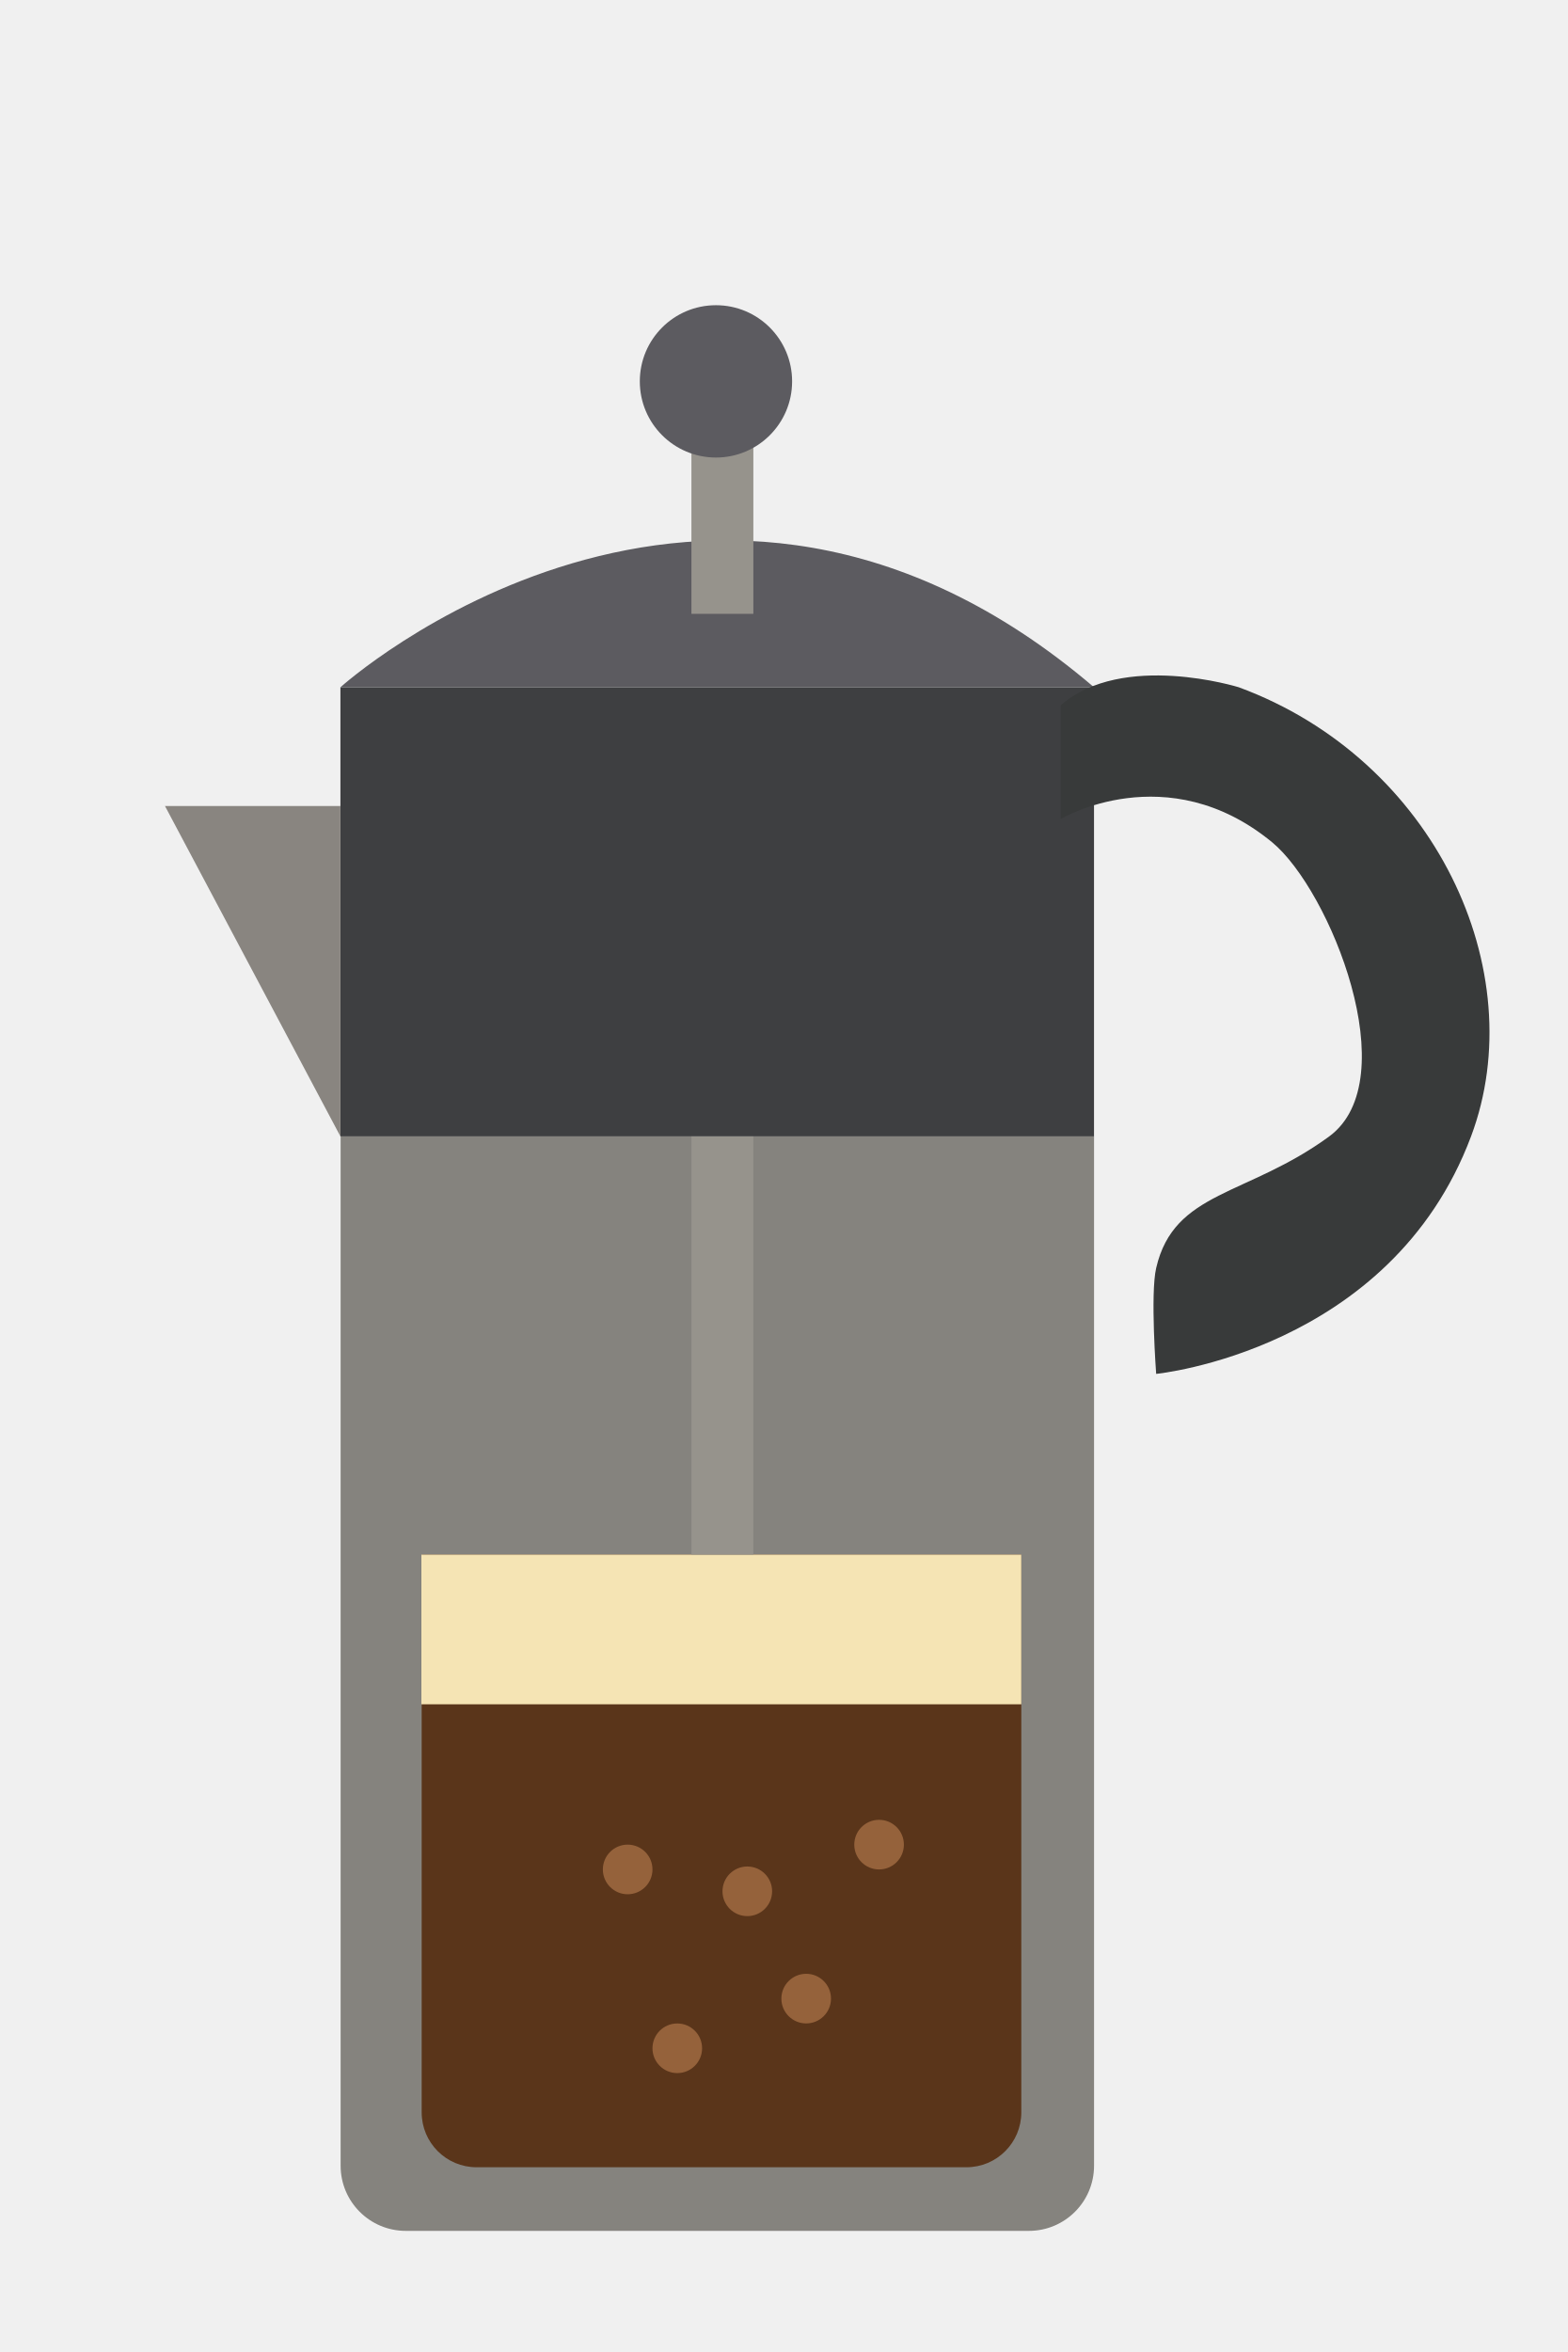
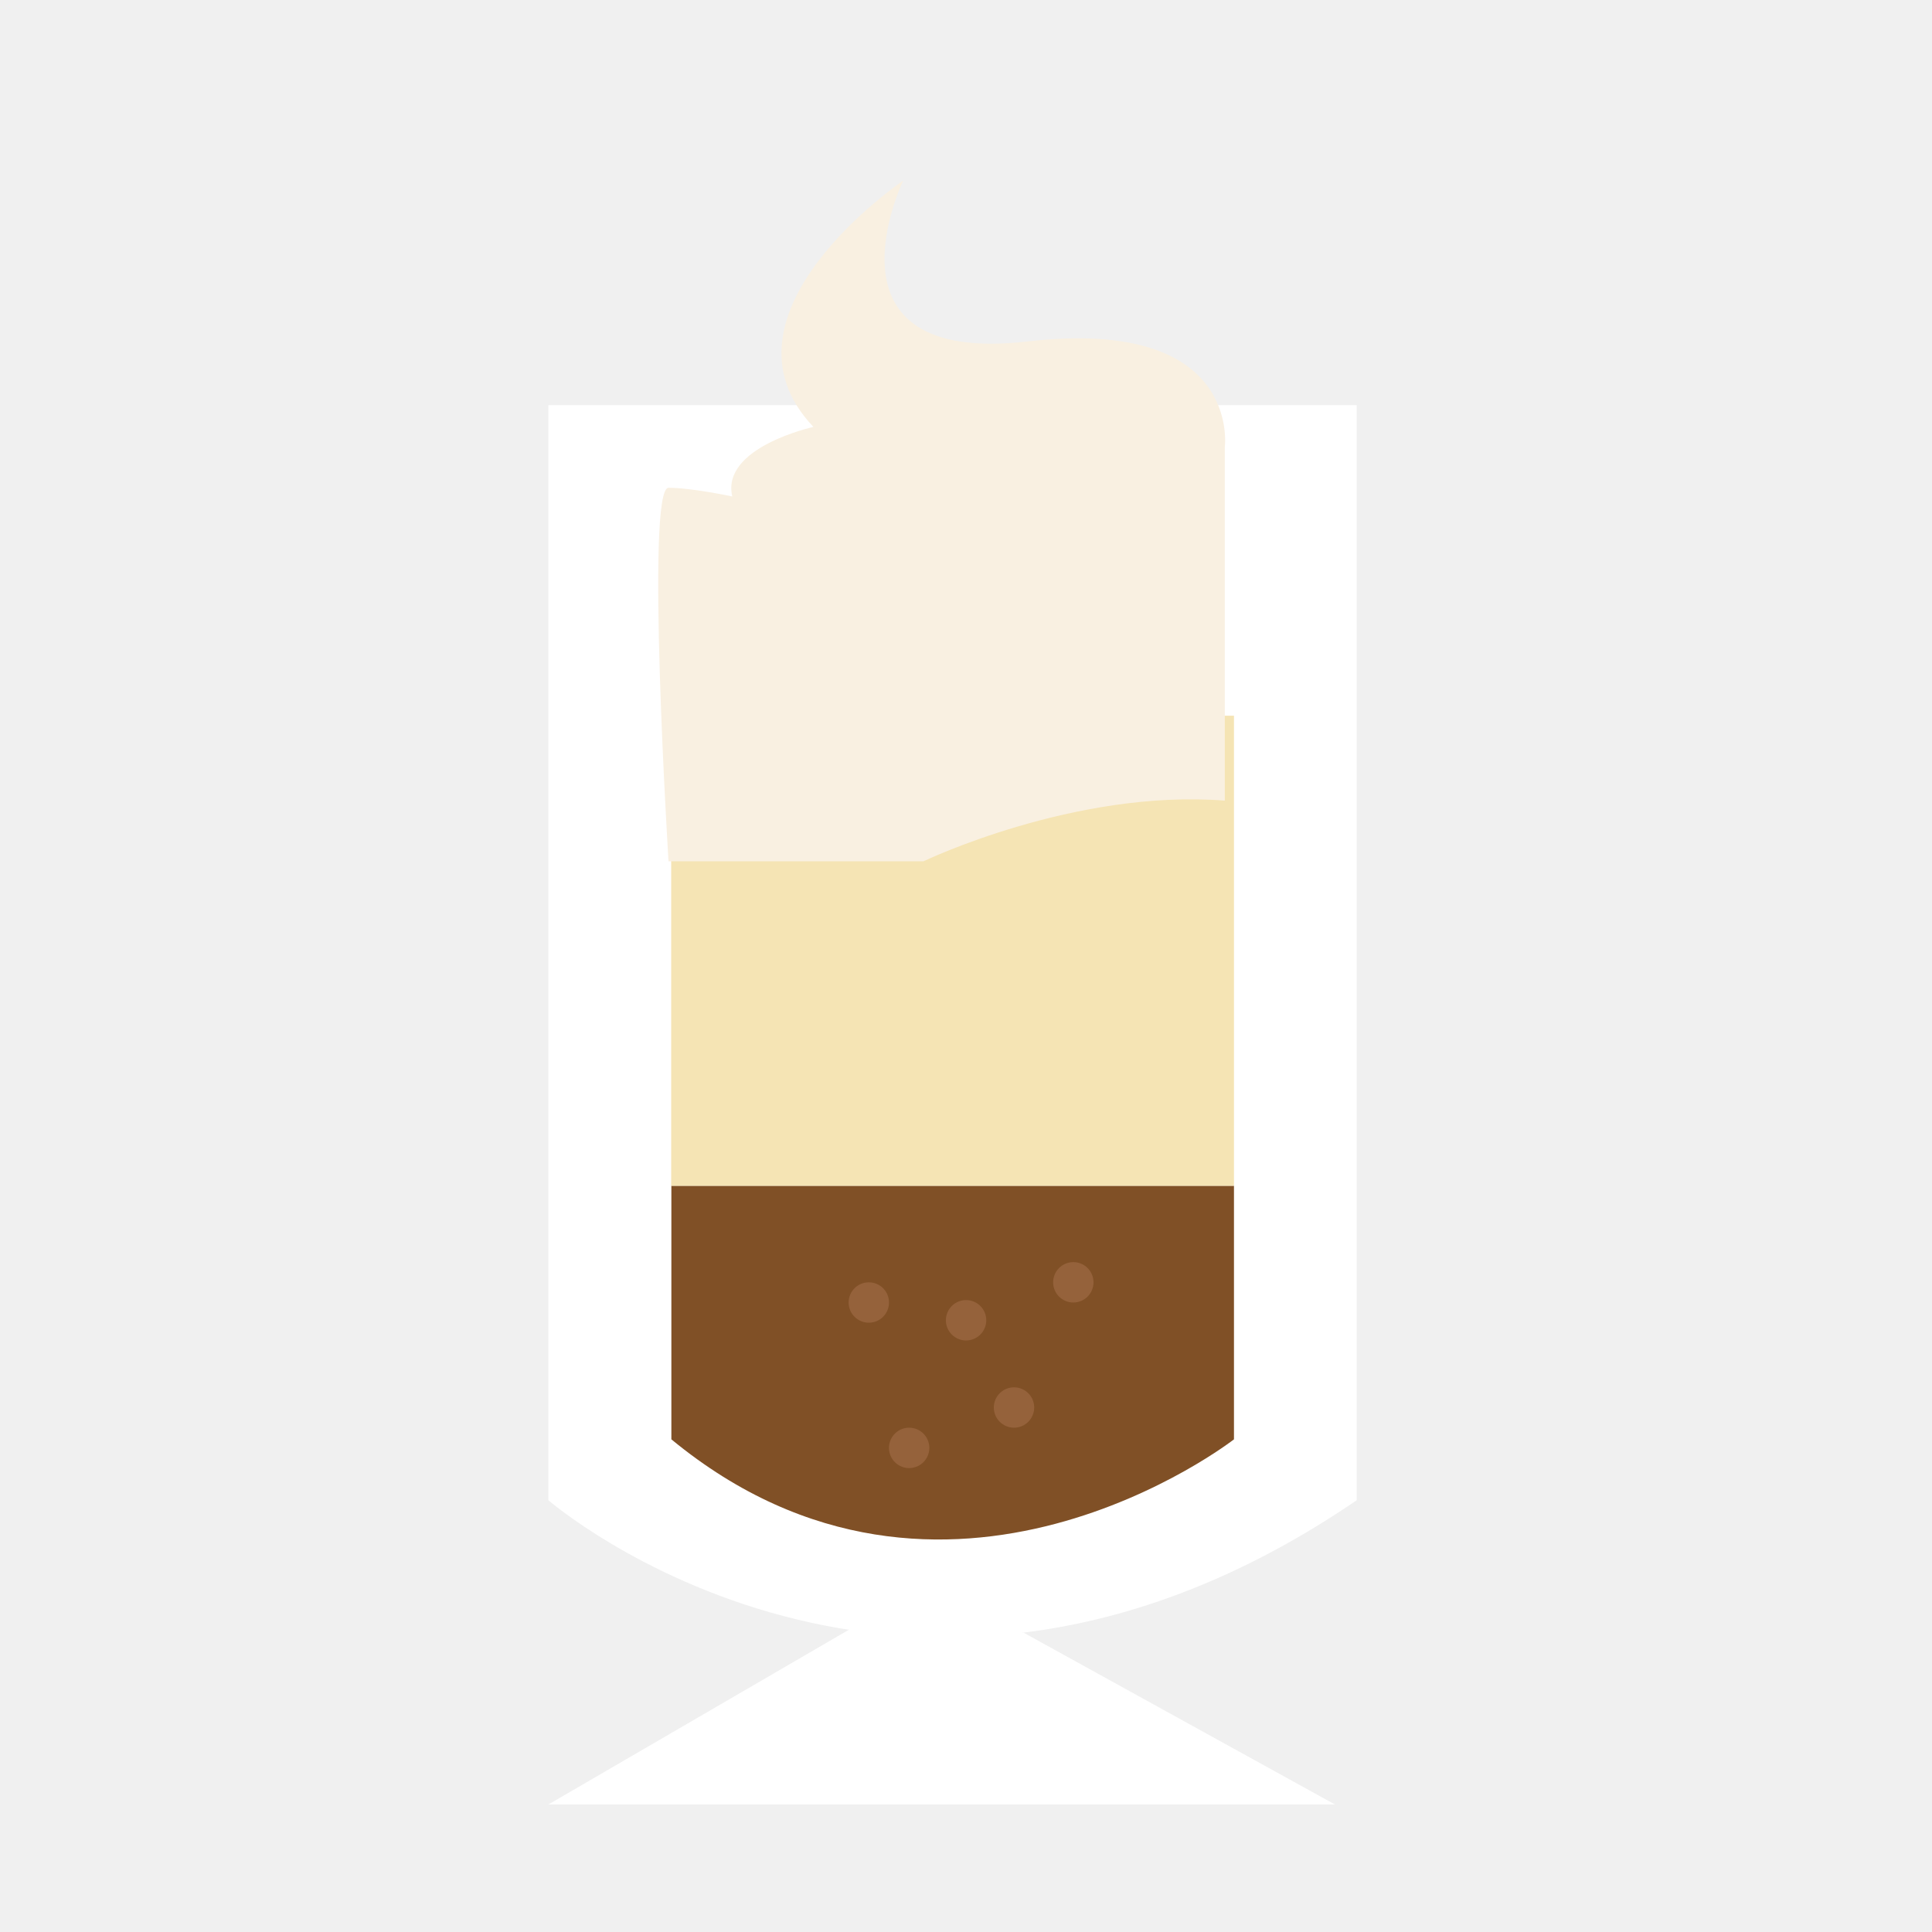
- <svg xmlns="http://www.w3.org/2000/svg" id="Layer_1" data-name="Layer 1" viewBox="0 0 400 600">
+ <svg xmlns="http://www.w3.org/2000/svg" id="Layer_1" data-name="Layer 1" viewBox="0 0 400 400">
  <defs>
-     <style>.cls-1{fill:#3e3f41;}.cls-2{fill:#898580;}.cls-3{fill:#85837e;}.cls-4{fill:#5c5b60;}.cls-5{fill:#96938c;}.cls-6{fill:#383a3a;}.cls-7{fill:#5a351a;}.cls-8{fill:#f5e4b4;}.cls-9{fill:#95623b;}</style>
+     <style>.cls-1{fill:#fff;}.cls-2{fill:#805026;}.cls-3{fill:#f5e4b4;}.cls-4{fill:#f9f0e1;}.cls-5{fill:#95623b;}</style>
  </defs>
-   <rect class="cls-1" x="86.86" y="175.32" width="192.28" height="114.58" />
-   <polyline class="cls-2" points="86.86 205.61 42.09 205.61 86.86 289.9" />
-   <path class="cls-3" d="M86.86,289.9H279.15a0,0,0,0,1,0,0V552.48a16.62,16.62,0,0,1-16.62,16.62h-159a16.62,16.62,0,0,1-16.62-16.62V289.9A0,0,0,0,1,86.86,289.9Z" />
-   <path class="cls-4" d="M86.86,175.32s93.51-84.29,192.28,0Z" />
-   <rect class="cls-5" x="176.42" y="102.89" width="15.8" height="53.7" />
-   <circle class="cls-4" cx="182.68" cy="97.29" r="19.43" />
-   <path class="cls-6" d="M295,323.48c-1.53,6.57,0,27,0,27s59.81-5.85,80.34-60.58c15.8-42.14-9.22-96.14-59.27-114.58,0,0-29.63-9.22-45.44,4.61v29s27.11-16.15,53.95,5.93c14.76,12.15,34.29,60.58,14.54,75.07C318.14,305.25,299.56,303.73,295,323.48Z" />
-   <path class="cls-7" d="M107.52,396.58H260.59a0,0,0,0,1,0,0V538.87a14,14,0,0,1-14,14h-125a14,14,0,0,1-14-14V396.58A0,0,0,0,1,107.52,396.58Z" />
-   <rect class="cls-8" x="107.52" y="396.58" width="153.07" height="38.19" />
-   <rect class="cls-5" x="176.42" y="289.9" width="15.8" height="106.68" />
-   <circle class="cls-9" cx="160.15" cy="476.9" r="6.33" />
-   <circle class="cls-9" cx="190.68" cy="482.49" r="6.33" transform="translate(-308.34 624.38) rotate(-84.31)" />
-   <circle class="cls-9" cx="224.3" cy="470.57" r="6.33" />
-   <circle class="cls-9" cx="205.7" cy="509.85" r="6.33" />
-   <circle class="cls-9" cx="172.81" cy="522.52" r="6.33" />
+   <path class="cls-1" d="M113.54,83.88V310.61s73.78,63.88,167.35,0V83.88Z" />
+   <polygon class="cls-1" points="179.22 335.41 113.54 373.6 276.39 373.6 211.91 338.02 179.22 335.41" />
+   <path class="cls-2" d="M139,245.5H255.48V298S195.64,344.66,139,298Z" />
+   <rect class="cls-3" x="138.96" y="148.18" width="116.52" height="97.32" />
+   <path class="cls-4" d="M145.61,178.32H191.2s31.19-15,62.38-12.56V92.58s3.6-27-40.79-21.89S187,37.39,187,37.39s-40.79,27.59-18.59,51c0,0-19.19,4.2-16.8,14.4,0,0-8.4-1.8-13.2-1.8s0,77.34,0,77.34Z" />
+   <circle class="cls-5" cx="179.88" cy="269.67" r="4.18" />
+   <circle class="cls-5" cx="200.03" cy="273.35" r="4.18" transform="translate(-91.82 445.29) rotate(-84.31)" />
+   <circle class="cls-5" cx="222.22" cy="265.49" r="4.18" />
+   <circle class="cls-5" cx="209.94" cy="291.41" r="4.18" />
+   <circle class="cls-5" cx="188.23" cy="299.77" r="4.18" />
</svg>
